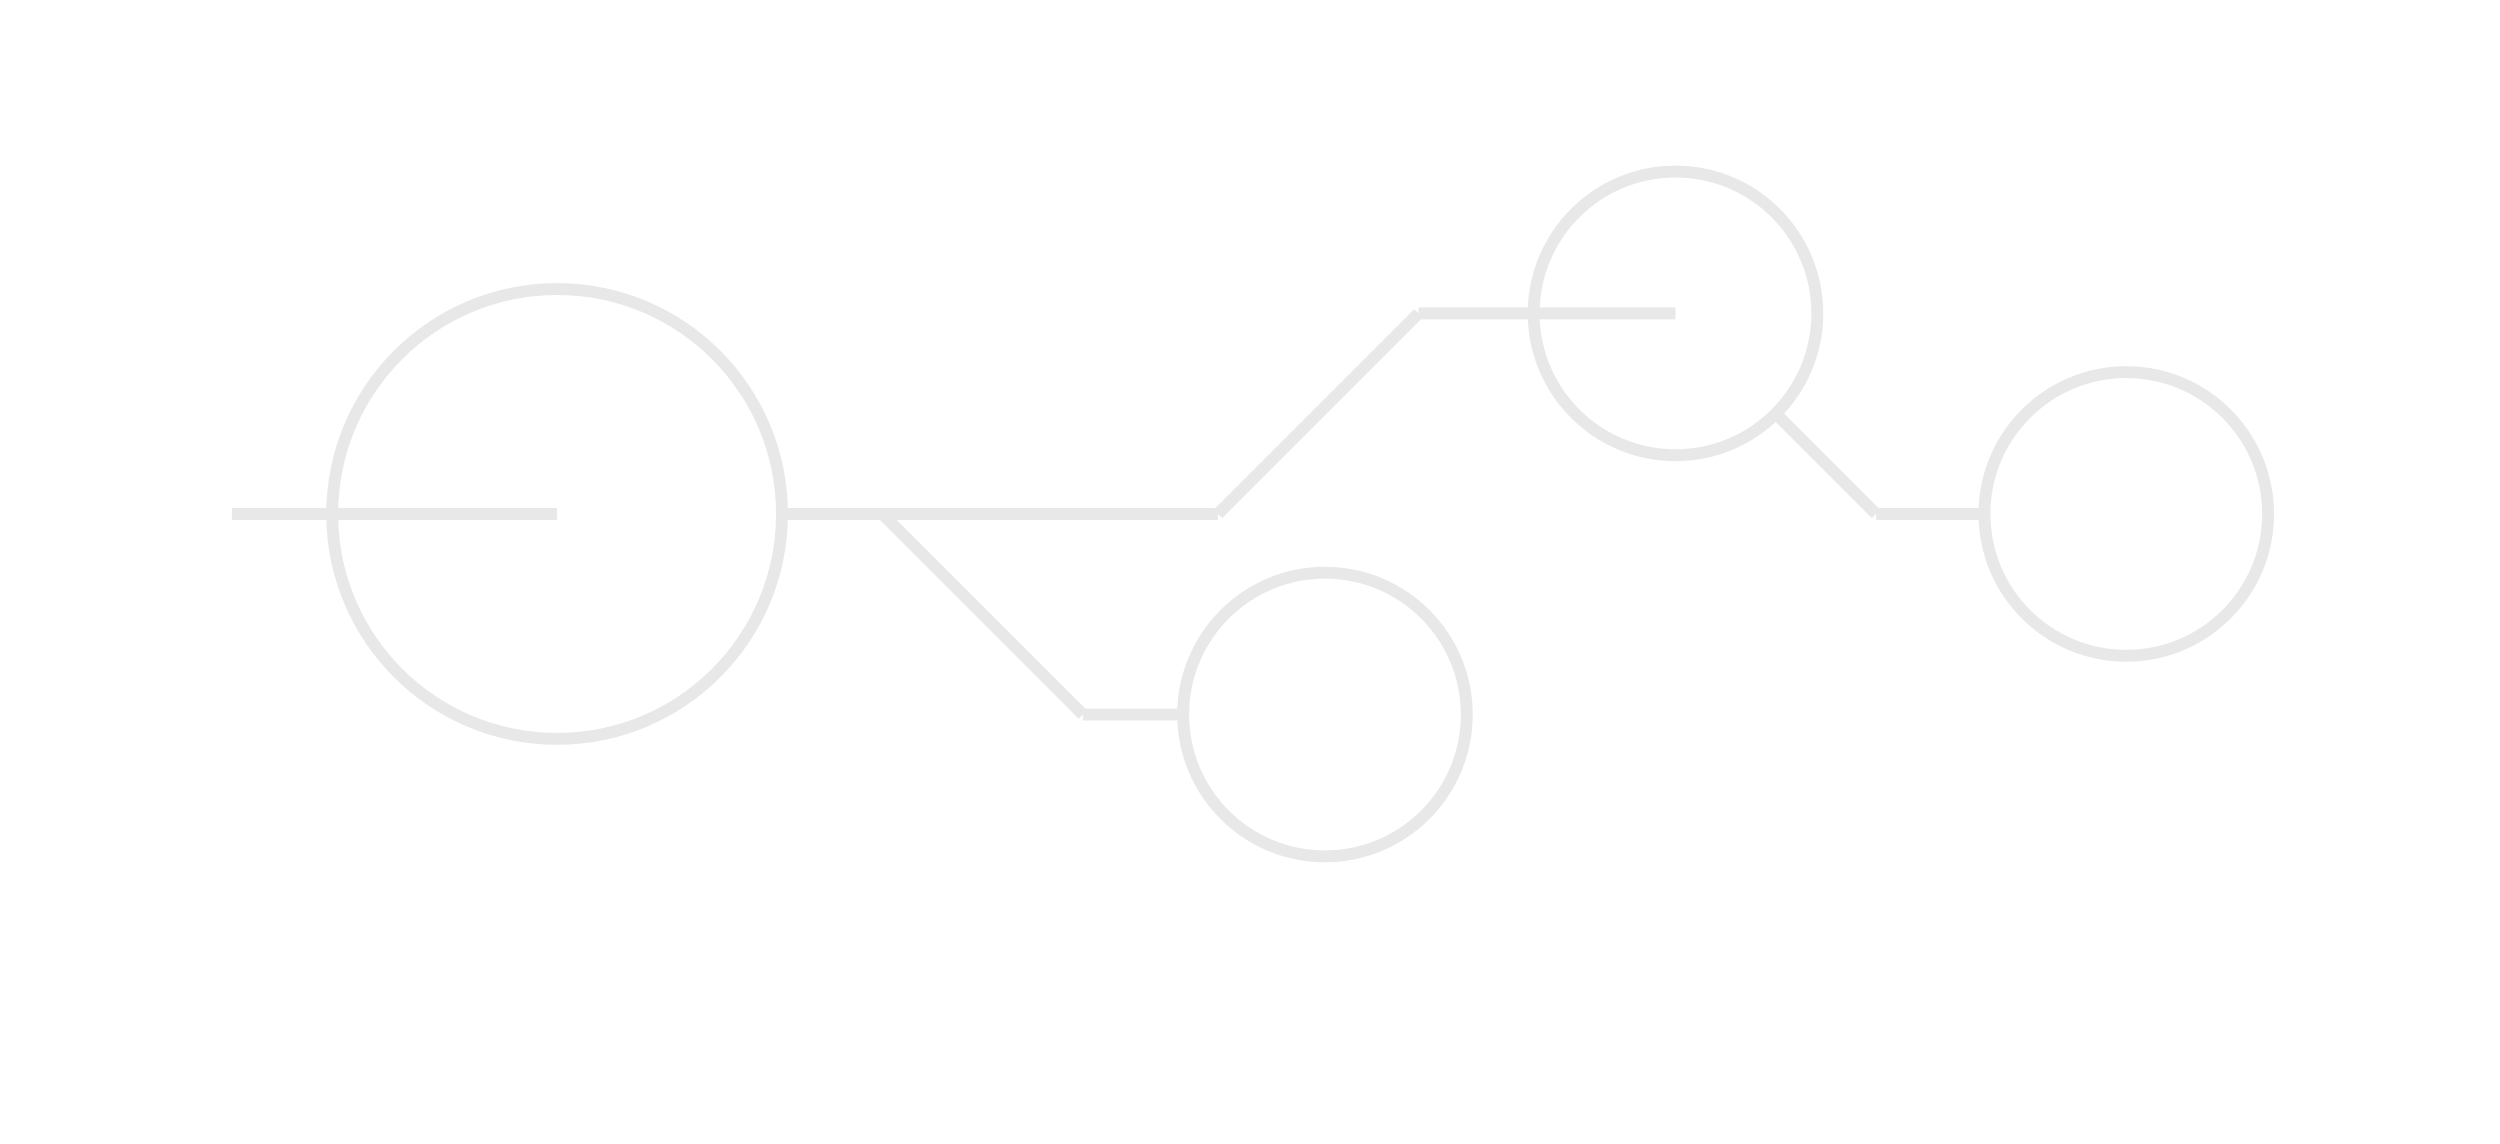
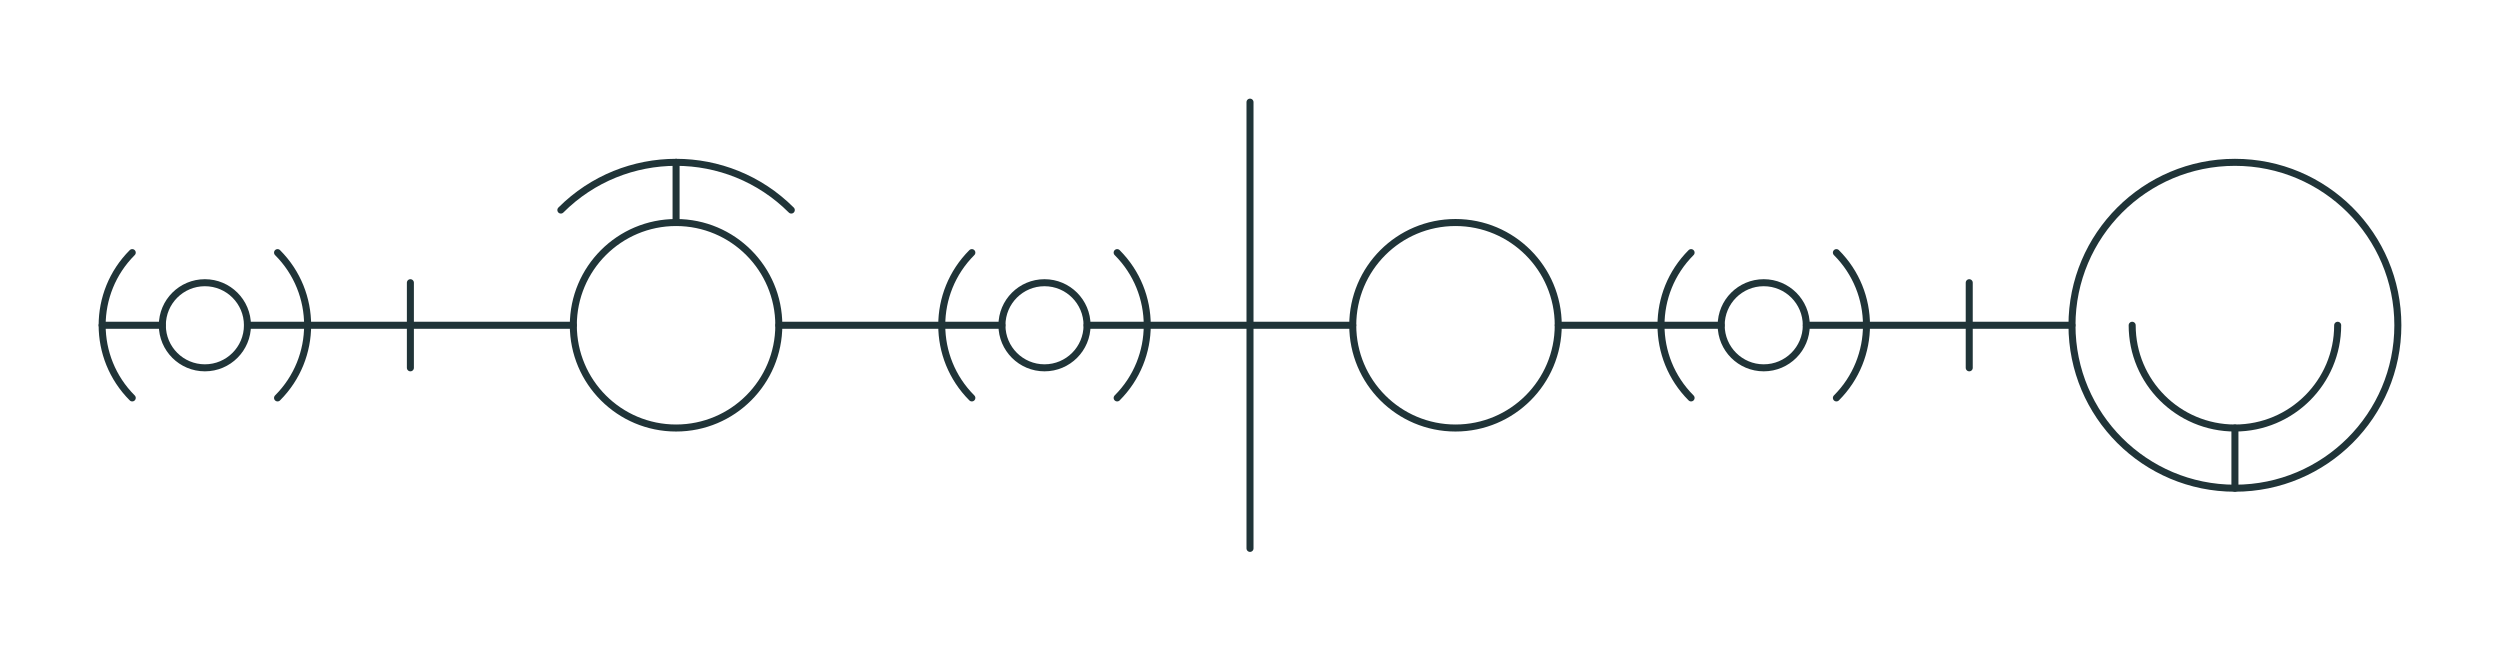
- <svg xmlns="http://www.w3.org/2000/svg" viewBox="0 0 319.09 146" width="319.09" height="146">
-   <g fill="none" stroke="#e8e8e8" stroke-width="1.52">
-     <circle cx="71.106" cy="65.6" r="28.706" />
-     <path d="M29.6 65.6L71.106 65.6" />
-     <circle cx="169.113" cy="91.2" r="18.102" />
-     <path d="M99.812 65.6L112.612 65.6" />
-     <path d="M112.612 65.6L138.212 91.2" />
-     <path d="M138.212 91.2L151.012 91.2" />
-     <circle cx="213.851" cy="40" r="18.102" />
-     <path d="M99.812 65.6L155.45 65.6" />
-     <path d="M155.45 65.6L181.05 40" />
-     <path d="M181.05 40L213.851 40" />
-     <circle cx="271.388" cy="65.6" r="18.102" />
-     <path d="M226.651 52.8L239.451 65.6" />
-     <path d="M239.451 65.6L253.286 65.6" />
+ <svg xmlns="http://www.w3.org/2000/svg" width="587.411" height="152.853" viewBox="0 0 587.411 152.853">
+   <g fill="none" stroke="#203438" stroke-width="1.65" stroke-linecap="round" stroke-linejoin="round">
+     <line x1="58.142" y1="76.426" x2="72.284" y2="76.426" />
+     <line x1="38.142" y1="76.426" x2="24" y2="76.426" />
+     <path d="M 65.213 59.355 A 24.142 24.142 0 0 1 65.213 93.497" />
+     <path d="M 31.071 93.497 A 24.142 24.142 0 0 1 31.071 59.355" />
+     <circle cx="48.142" cy="76.426" r="10" />
+     <line x1="72.284" y1="76.426" x2="96.426" y2="76.426" />
+     <line x1="96.426" y1="66.426" x2="96.426" y2="86.426" />
+     <line x1="96.426" y1="76.426" x2="134.711" y2="76.426" />
+     <line x1="158.853" y1="52.284" x2="158.853" y2="38.142" />
+     <circle cx="158.853" cy="76.426" r="24.142" />
+     <path d="M 131.782 49.355 A 38.284 38.284 0 0 1 185.924 49.355" />
+     <line x1="182.995" y1="76.426" x2="221.279" y2="76.426" />
+     <line x1="255.421" y1="76.426" x2="269.563" y2="76.426" />
+     <line x1="235.421" y1="76.426" x2="221.279" y2="76.426" />
+     <path d="M 262.492 59.355 A 24.142 24.142 0 0 1 262.492 93.497" />
+     <path d="M 228.35 93.497 A 24.142 24.142 0 0 1 228.35 59.355" />
+     <circle cx="245.421" cy="76.426" r="10" />
+     <line x1="269.563" y1="76.426" x2="293.706" y2="76.426" />
+     <line x1="293.706" y1="24" x2="293.706" y2="128.853" />
+     <line x1="293.706" y1="76.426" x2="317.848" y2="76.426" />
+     <circle cx="341.99" cy="76.426" r="24.142" />
+     <line x1="366.132" y1="76.426" x2="390.274" y2="76.426" />
+     <line x1="424.416" y1="76.426" x2="438.558" y2="76.426" />
+     <line x1="404.416" y1="76.426" x2="390.274" y2="76.426" />
+     <path d="M 431.487 59.355 A 24.142 24.142 0 0 1 431.487 93.497" />
+     <path d="M 397.345 93.497 A 24.142 24.142 0 0 1 397.345 59.355" />
+     <circle cx="414.416" cy="76.426" r="10" />
+     <line x1="438.558" y1="76.426" x2="462.701" y2="76.426" />
+     <line x1="462.701" y1="66.426" x2="462.701" y2="86.426" />
+     <line x1="462.701" y1="76.426" x2="486.843" y2="76.426" />
+     <line x1="525.127" y1="100.569" x2="525.127" y2="114.711" />
+     <circle cx="525.127" cy="76.426" r="38.284" />
+     <path d="M 549.269 76.426 A 24.142 24.142 0 0 1 500.985 76.426" />
  </g>
</svg>
